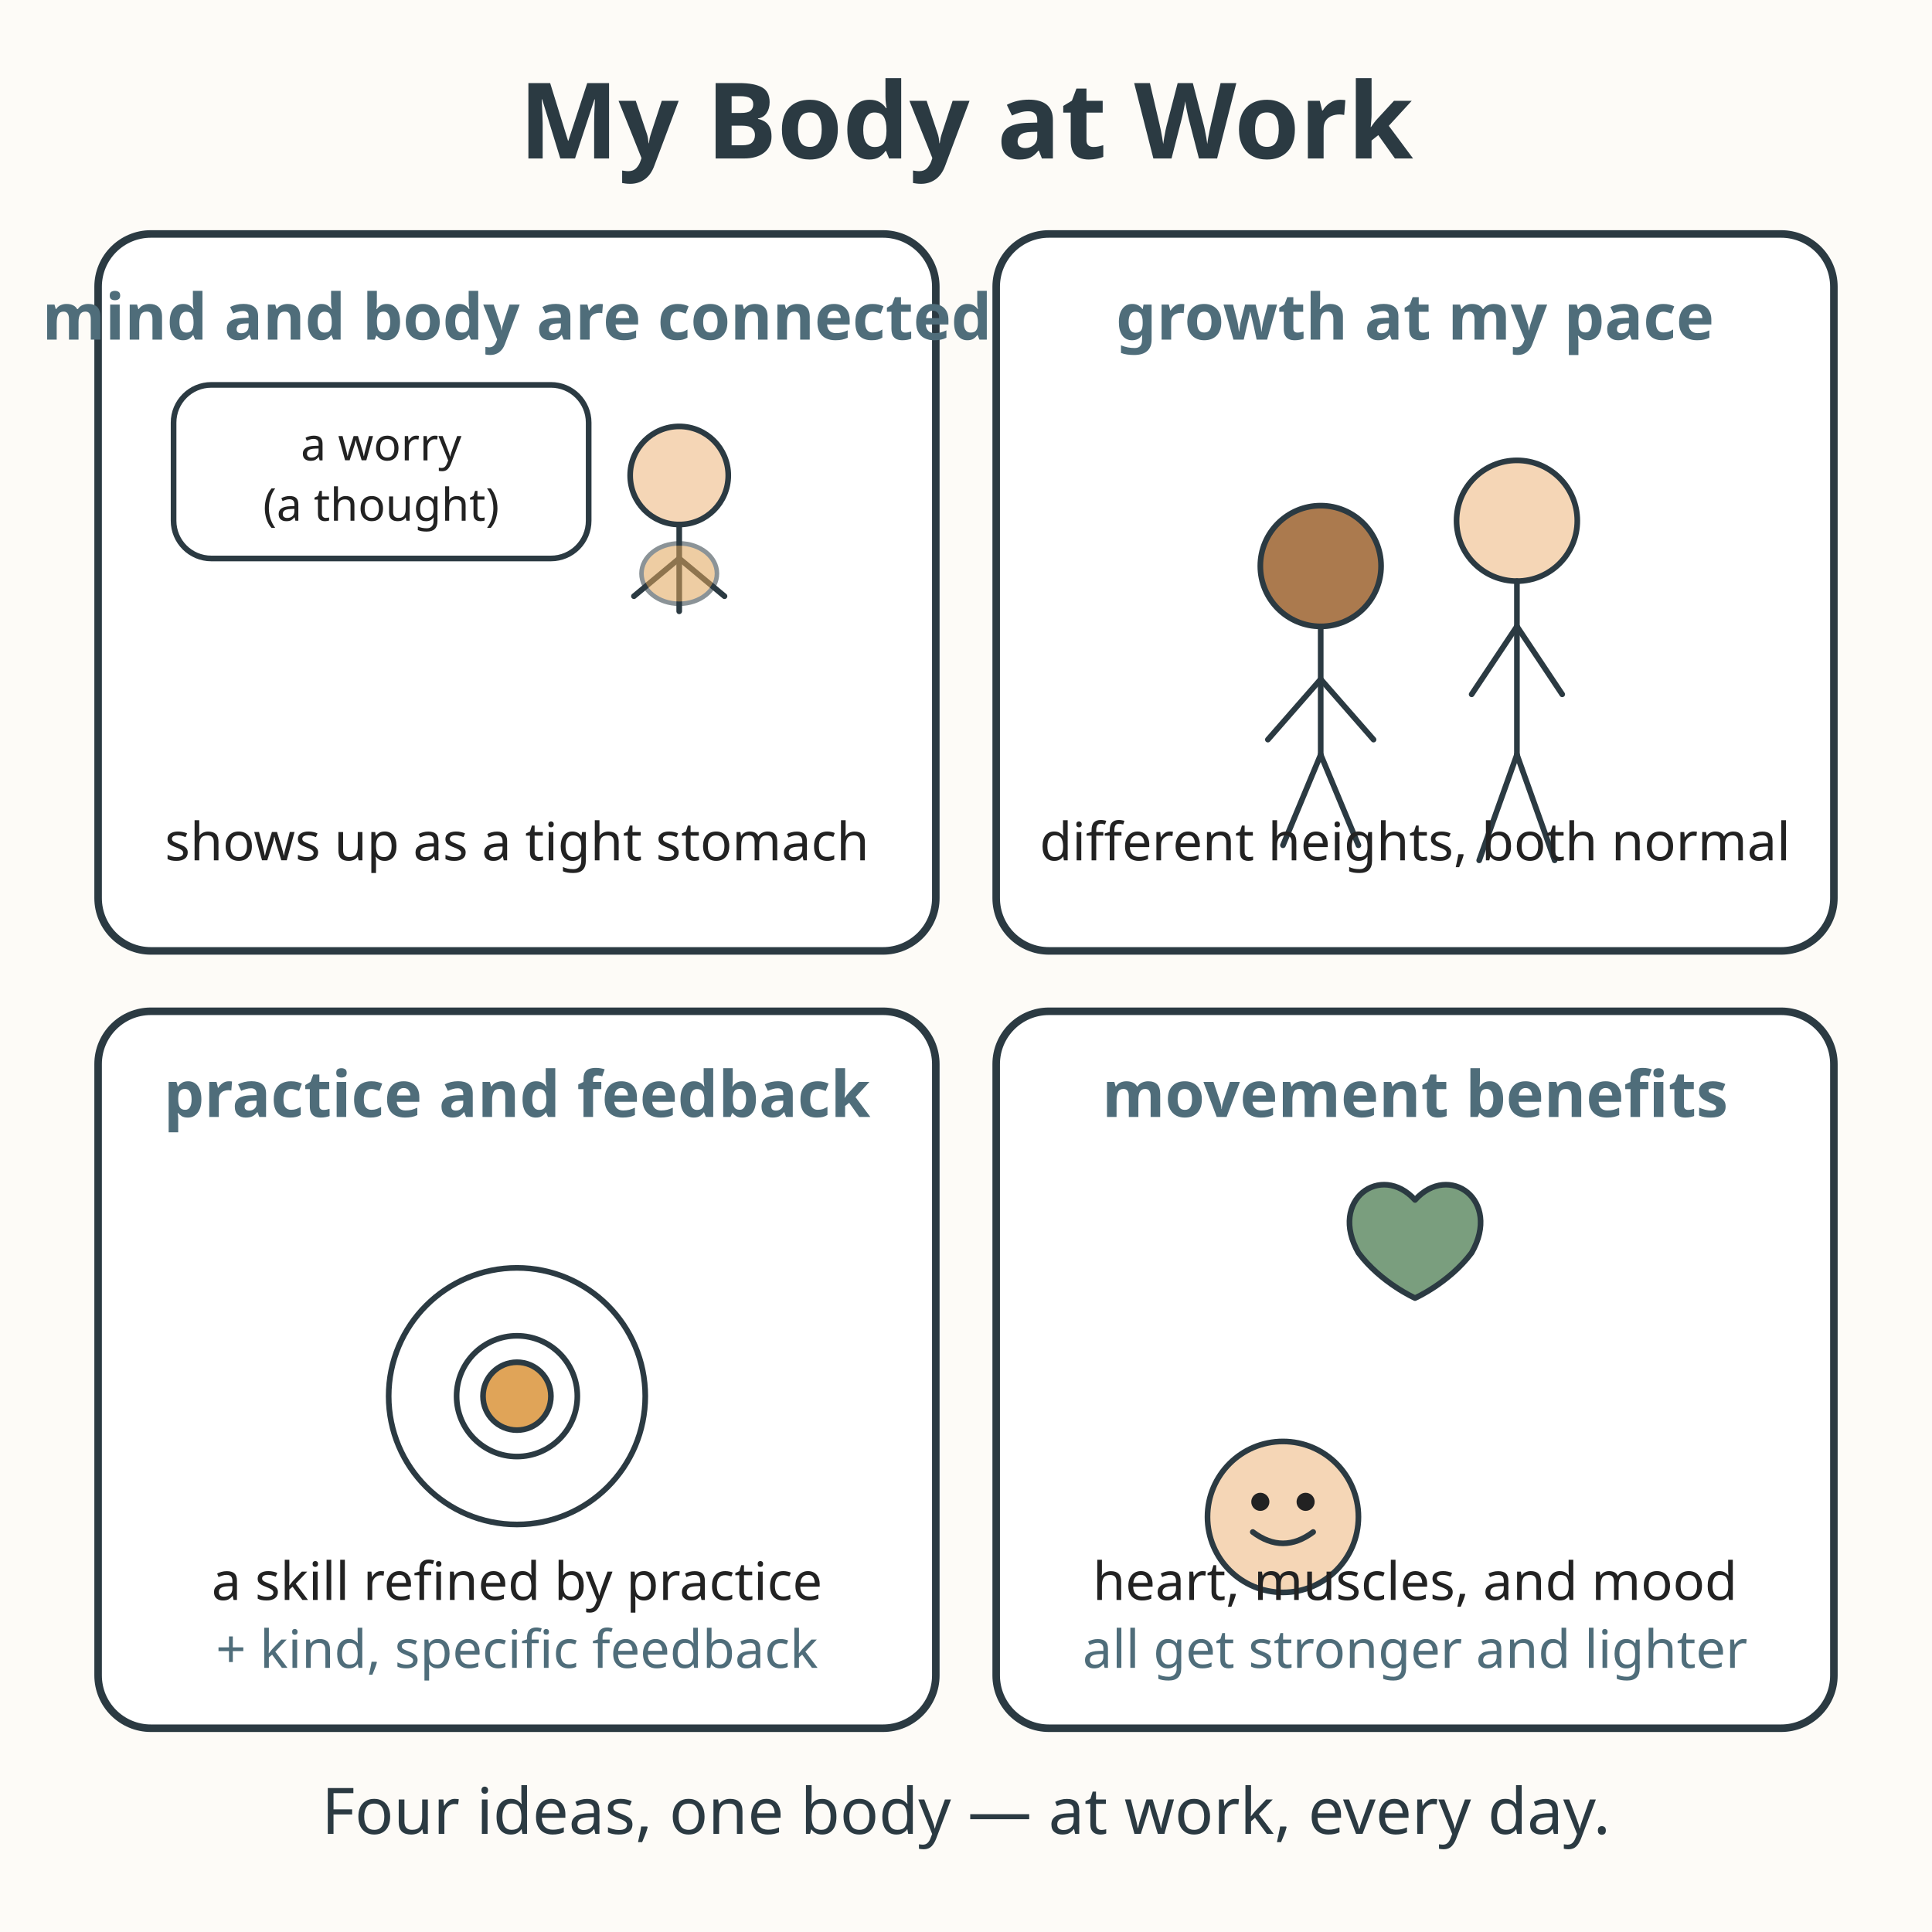
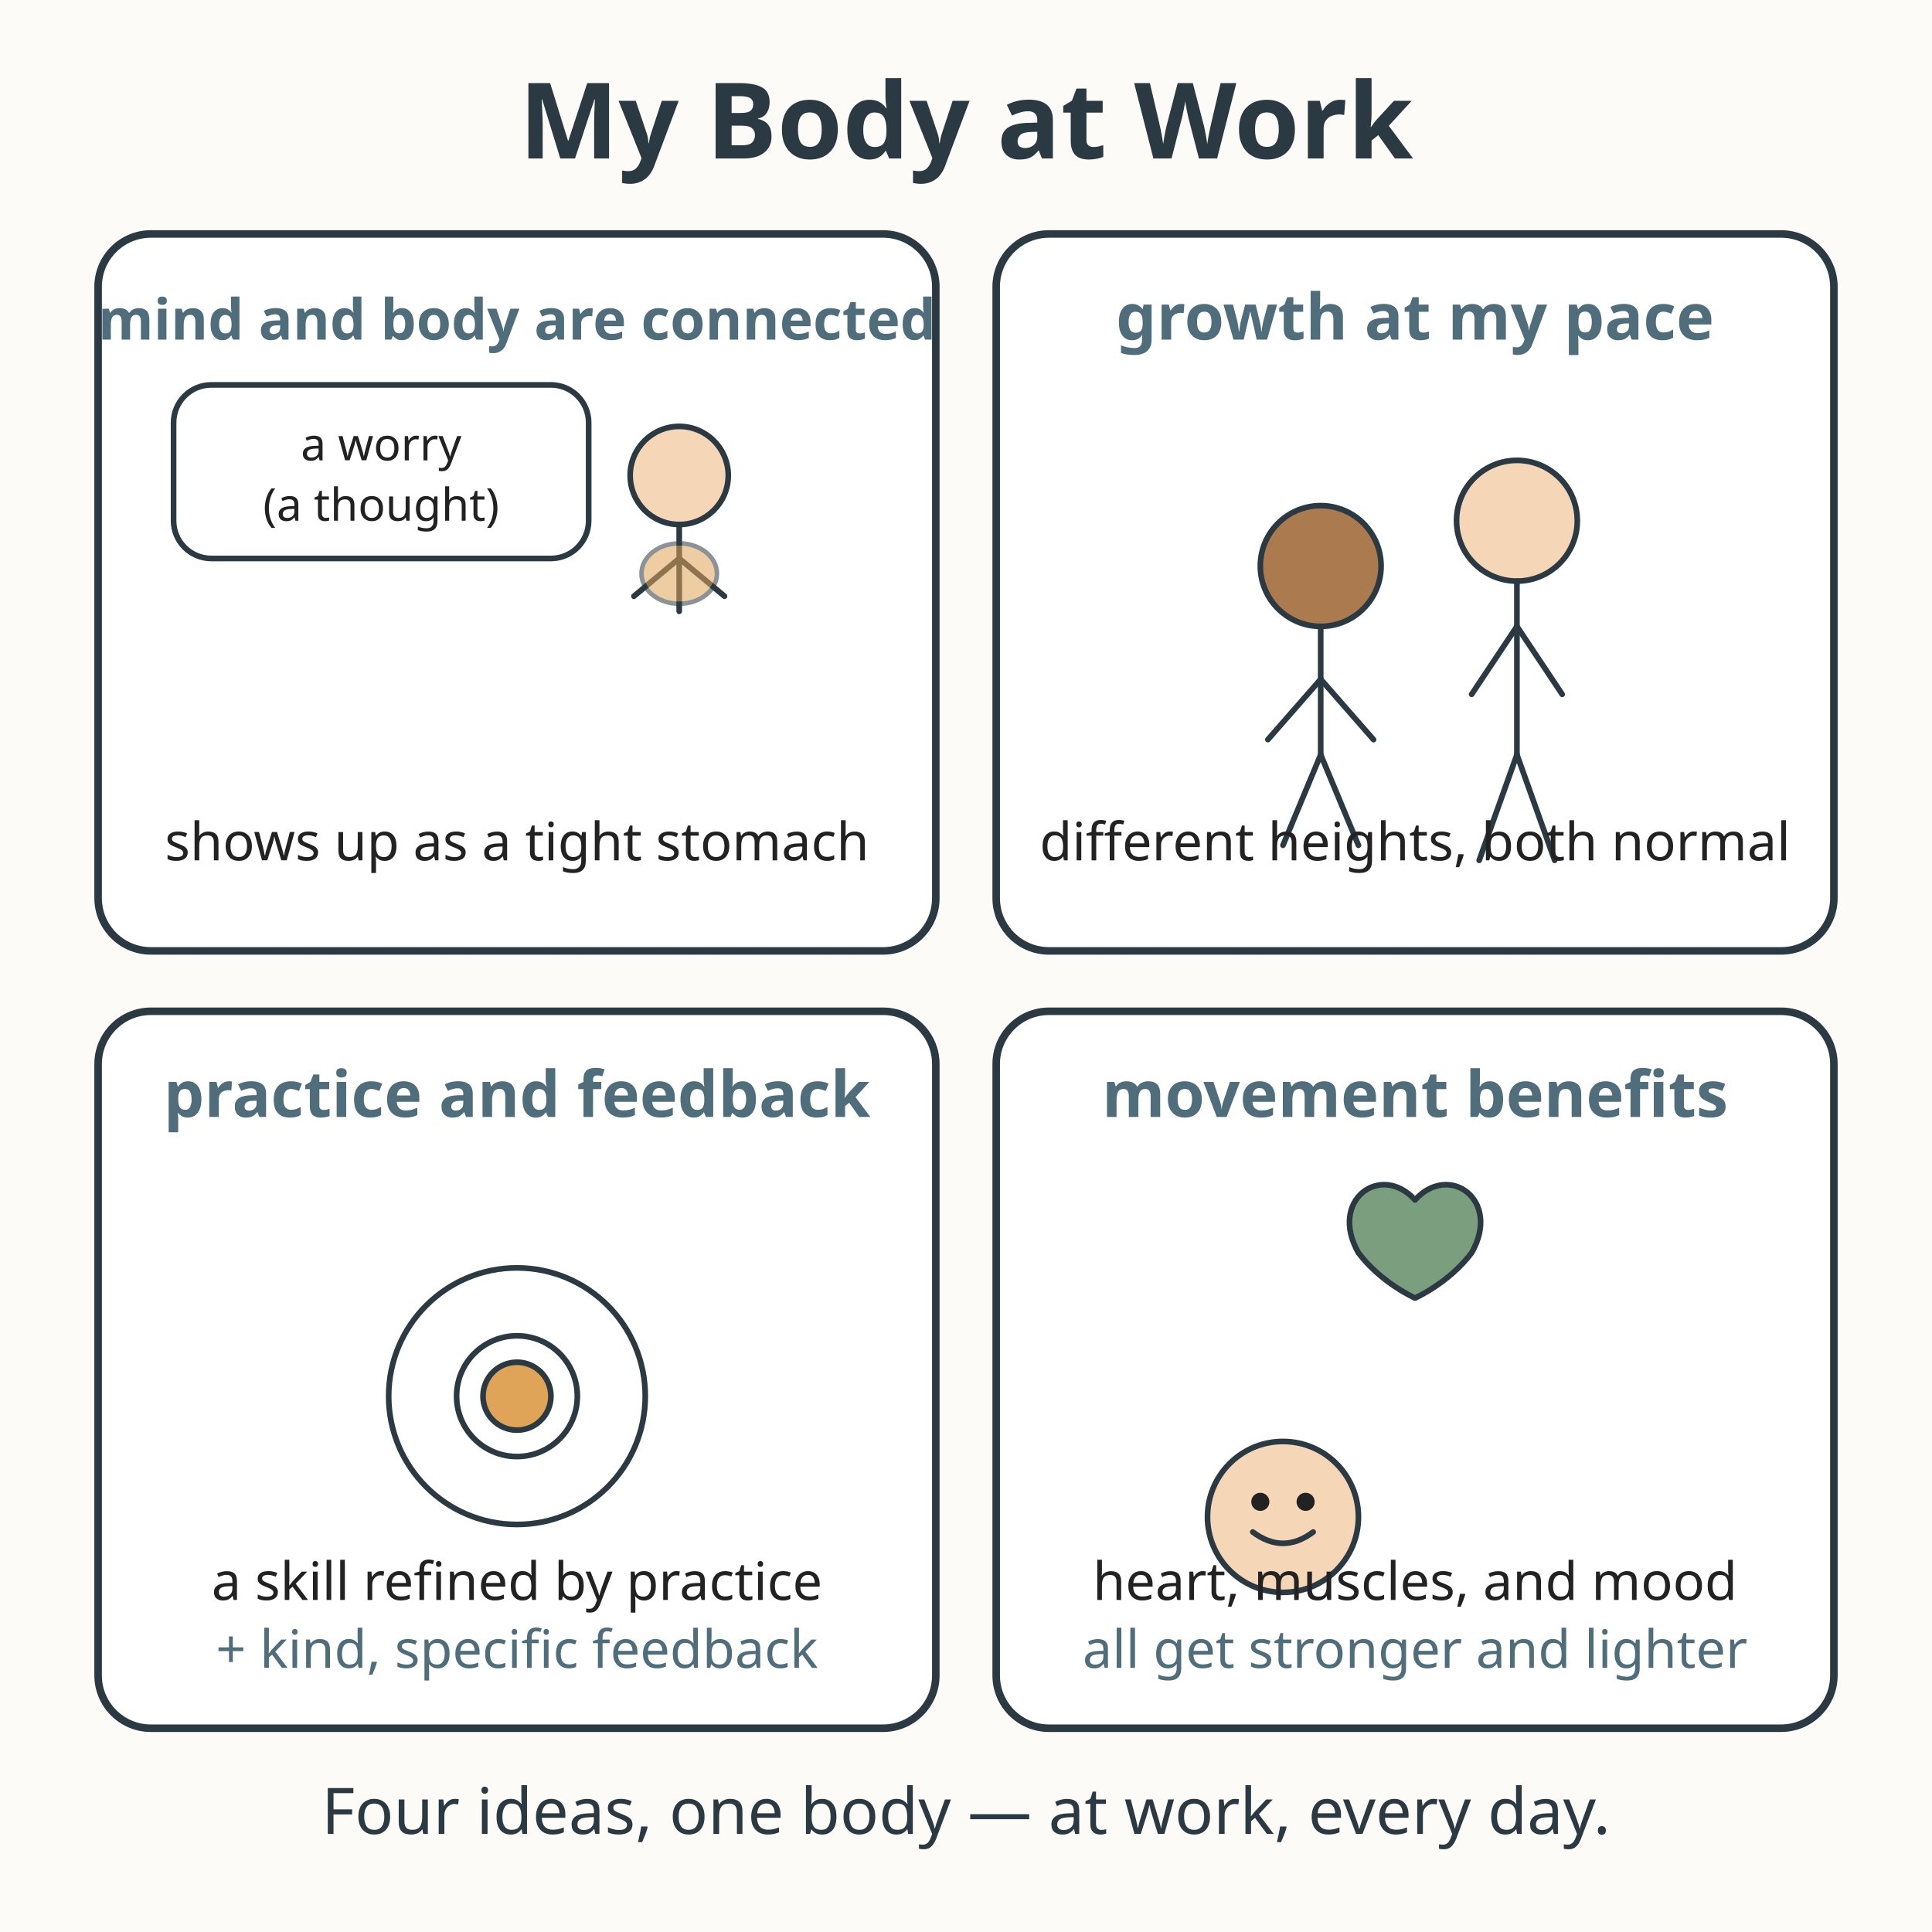
<svg xmlns="http://www.w3.org/2000/svg" viewBox="0 0 512 512" role="img" aria-labelledby="title-L-05-003-10-my-body-at-work desc-L-05-003-10-my-body-at-work">
  <rect width="512" height="512" fill="#fdfbf7" />
  <text x="256" y="42" text-anchor="middle" font-family="sans-serif" font-size="28" font-weight="bold" fill="#2b3a42">My Body at Work</text>
  <rect x="26" y="62" width="222" height="190" rx="14" fill="#ffffff" stroke="#2b3a42" stroke-width="2" />
-   <text x="137" y="90" text-anchor="middle" font-family="sans-serif" font-size="17" font-weight="bold" fill="#4f6d7a">mind and body are connected</text>
+   <text x="137" y="90" text-anchor="middle" font-family="sans-serif" font-size="15" font-weight="bold" fill="#4f6d7a">mind and body are connected</text>
  <rect x="46" y="102" width="110" height="46" rx="10" fill="#ffffff" stroke="#2b3a42" stroke-width="1.5" />
  <text x="101" y="122" text-anchor="middle" font-family="sans-serif" font-size="12" fill="#222222">a worry</text>
  <text x="101" y="138" text-anchor="middle" font-family="sans-serif" font-size="12" fill="#222222">(a thought)</text>
  <g stroke="#2b3a42" stroke-width="1.5" fill="none" stroke-linecap="round" stroke-linejoin="round">
    <circle cx="180" cy="126" r="13" fill="#f5d6b6" />
    <path d="M180 139 L180 162" />
    <path d="M180 148 L168 158" />
    <path d="M180 148 L192 158" />
  </g>
  <ellipse cx="180" cy="152" rx="10" ry="8" fill="#e0a458" opacity="0.55" stroke="#2b3a42" stroke-width="1.2" />
  <text x="137" y="228" text-anchor="middle" font-family="sans-serif" font-size="14" fill="#222222">shows up as a tight stomach</text>
  <rect x="264" y="62" width="222" height="190" rx="14" fill="#ffffff" stroke="#2b3a42" stroke-width="2" />
  <text x="375" y="90" text-anchor="middle" font-family="sans-serif" font-size="17" font-weight="bold" fill="#4f6d7a">growth at my pace</text>
  <g stroke="#2b3a42" stroke-width="1.5" fill="none" stroke-linecap="round" stroke-linejoin="round">
    <circle cx="350" cy="150" r="16" fill="#ab7a4e" />
    <path d="M350 166 L350 200" />
    <path d="M350 180 L336 196" />
    <path d="M350 180 L364 196" />
    <path d="M350 200 L340 224" />
    <path d="M350 200 L360 224" />
  </g>
  <g stroke="#2b3a42" stroke-width="1.5" fill="none" stroke-linecap="round" stroke-linejoin="round">
    <circle cx="402" cy="138" r="16" fill="#f5d6b6" />
    <path d="M402 154 L402 200" />
    <path d="M402 166 L390 184" />
    <path d="M402 166 L414 184" />
    <path d="M402 200 L392 228" />
    <path d="M402 200 L412 228" />
  </g>
  <text x="375" y="228" text-anchor="middle" font-family="sans-serif" font-size="14" fill="#222222">different heights, both normal</text>
  <rect x="26" y="268" width="222" height="190" rx="14" fill="#ffffff" stroke="#2b3a42" stroke-width="2" />
  <text x="137" y="296" text-anchor="middle" font-family="sans-serif" font-size="17" font-weight="bold" fill="#4f6d7a">practice and feedback</text>
  <circle cx="137" cy="370" r="34" fill="#ffffff" stroke="#2b3a42" stroke-width="1.5" />
  <circle cx="137" cy="370" r="16" fill="#ffffff" stroke="#2b3a42" stroke-width="1.5" />
  <circle cx="137" cy="370" r="5" fill="#2b3a42" />
  <circle cx="137" cy="370" r="9" fill="#e0a458" stroke="#2b3a42" stroke-width="1.5" />
  <text x="137" y="424" text-anchor="middle" font-family="sans-serif" font-size="14" fill="#222222">a skill refined by practice</text>
  <text x="137" y="442" text-anchor="middle" font-family="sans-serif" font-size="14" fill="#4f6d7a">+ kind, specific feedback</text>
  <rect x="264" y="268" width="222" height="190" rx="14" fill="#ffffff" stroke="#2b3a42" stroke-width="2" />
  <text x="375" y="296" text-anchor="middle" font-family="sans-serif" font-size="17" font-weight="bold" fill="#4f6d7a">movement benefits</text>
  <path d="M375 318 C366 308 352 318 360 332 C366 340 375 344 375 344 C375 344 384 340 390 332 C398 318 384 308 375 318 Z" fill="#7a9e7e" stroke="#2b3a42" stroke-width="1.5" stroke-linejoin="round" />
  <circle cx="340" cy="402" r="20" fill="#f5d6b6" stroke="#2b3a42" stroke-width="1.5" />
  <circle cx="334" cy="398" r="2.4" fill="#222222" />
  <circle cx="346" cy="398" r="2.4" fill="#222222" />
  <path d="M332 406 Q340 412 348 406" fill="none" stroke="#2b3a42" stroke-width="1.5" stroke-linecap="round" />
  <text x="375" y="424" text-anchor="middle" font-family="sans-serif" font-size="14" fill="#222222">heart, muscles, and mood</text>
  <text x="375" y="442" text-anchor="middle" font-family="sans-serif" font-size="14" fill="#4f6d7a">all get stronger and lighter</text>
  <text x="256" y="486" text-anchor="middle" font-family="sans-serif" font-size="17" fill="#2b3a42">Four ideas, one body — at work, every day.</text>
</svg>
